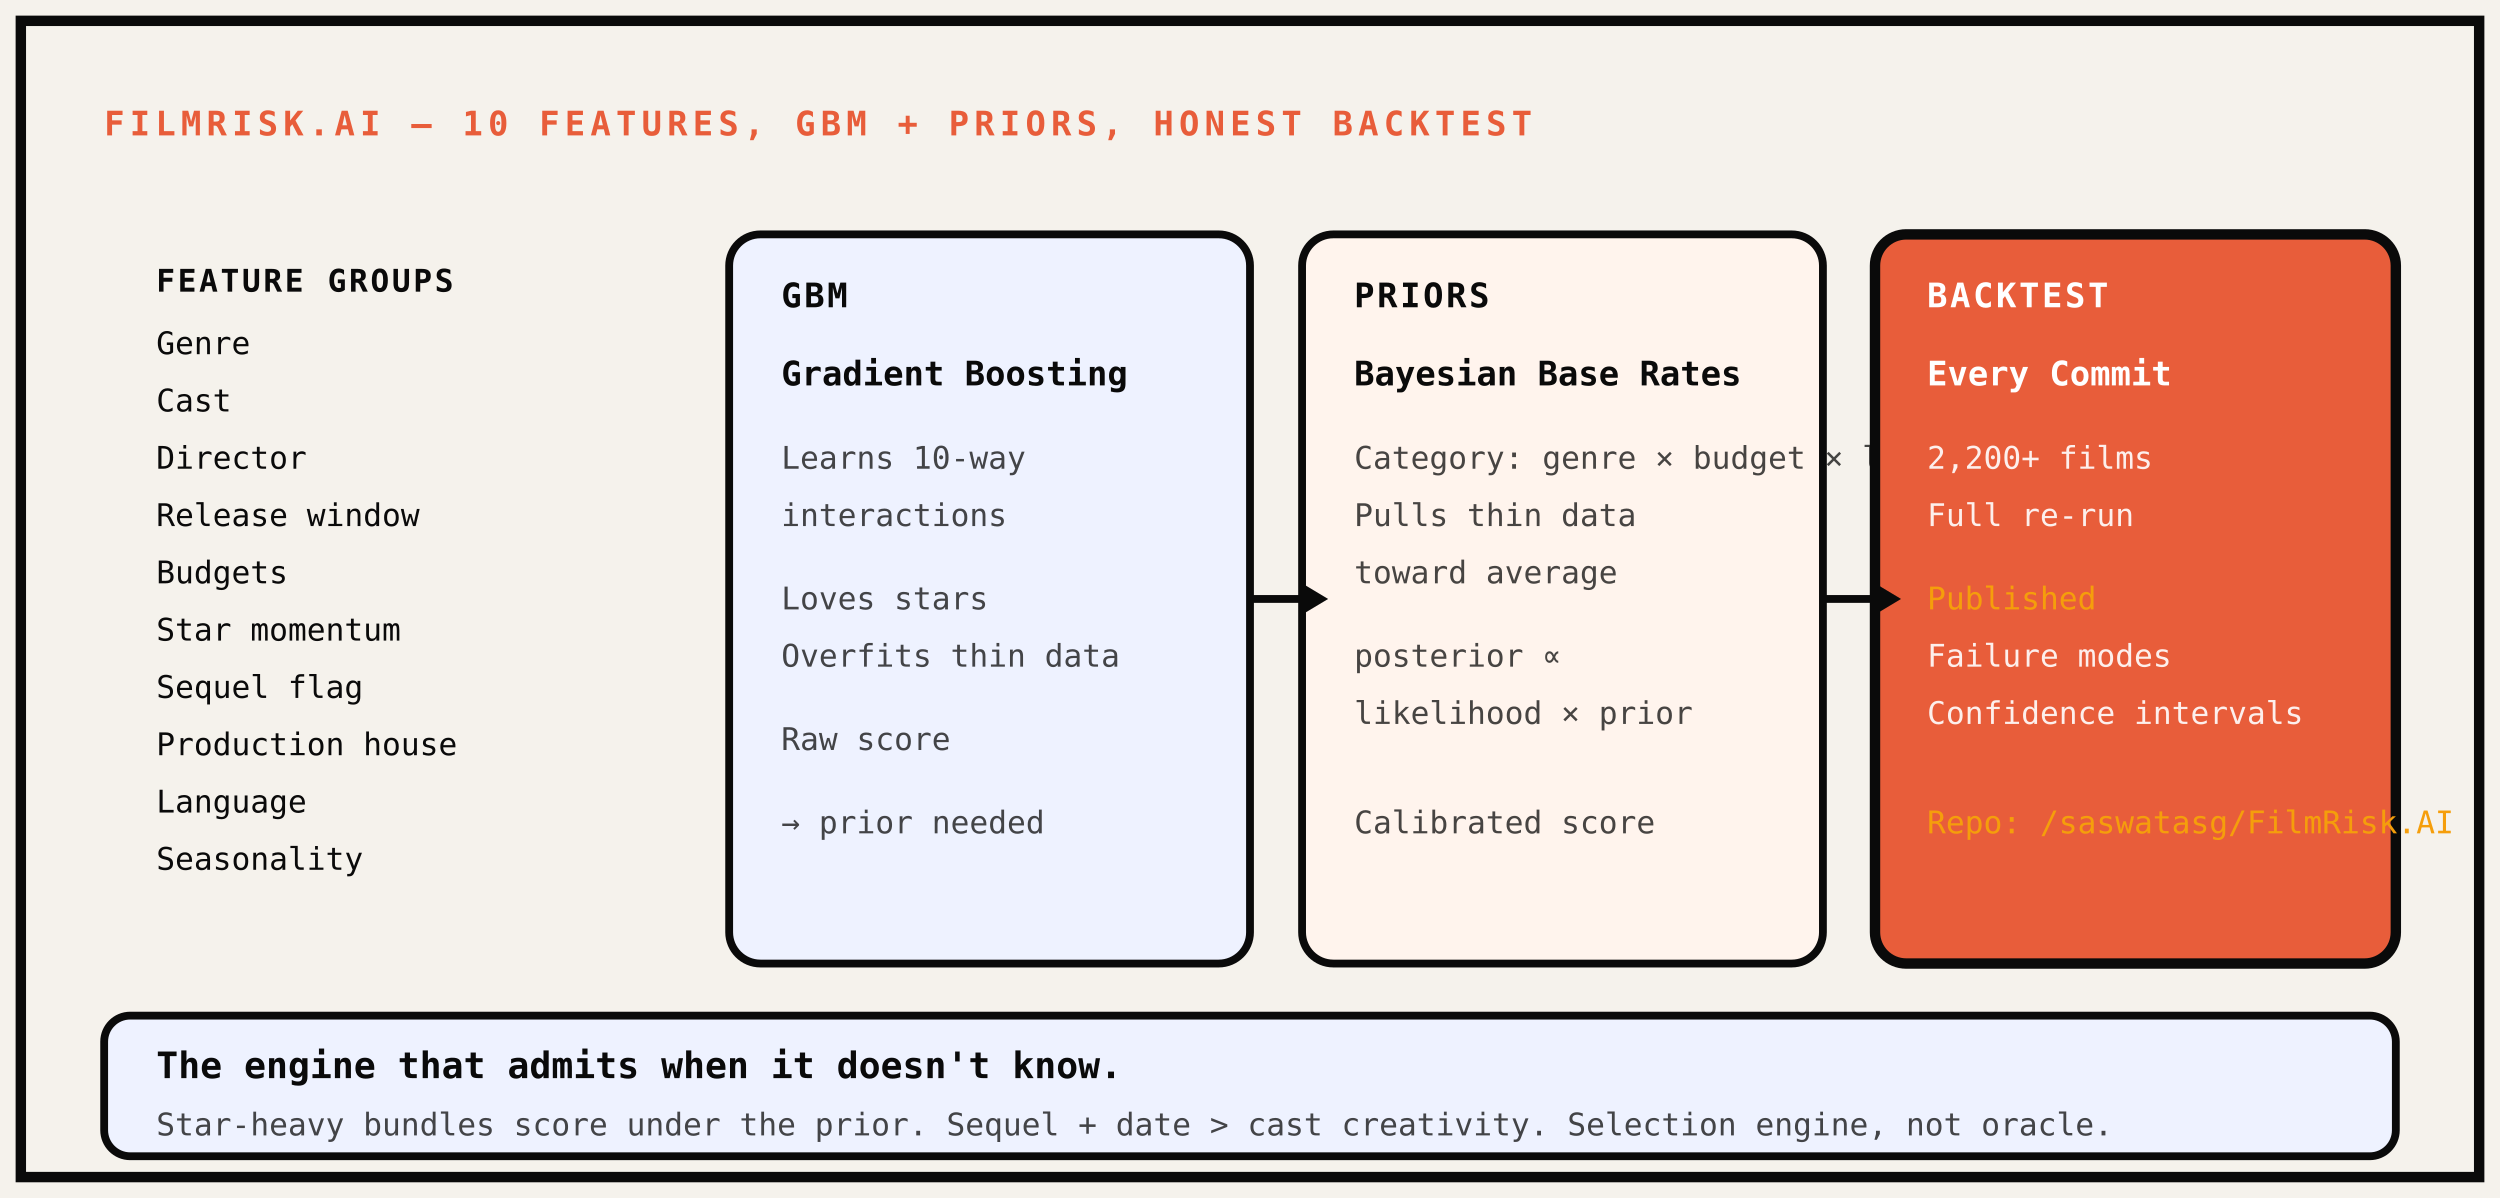
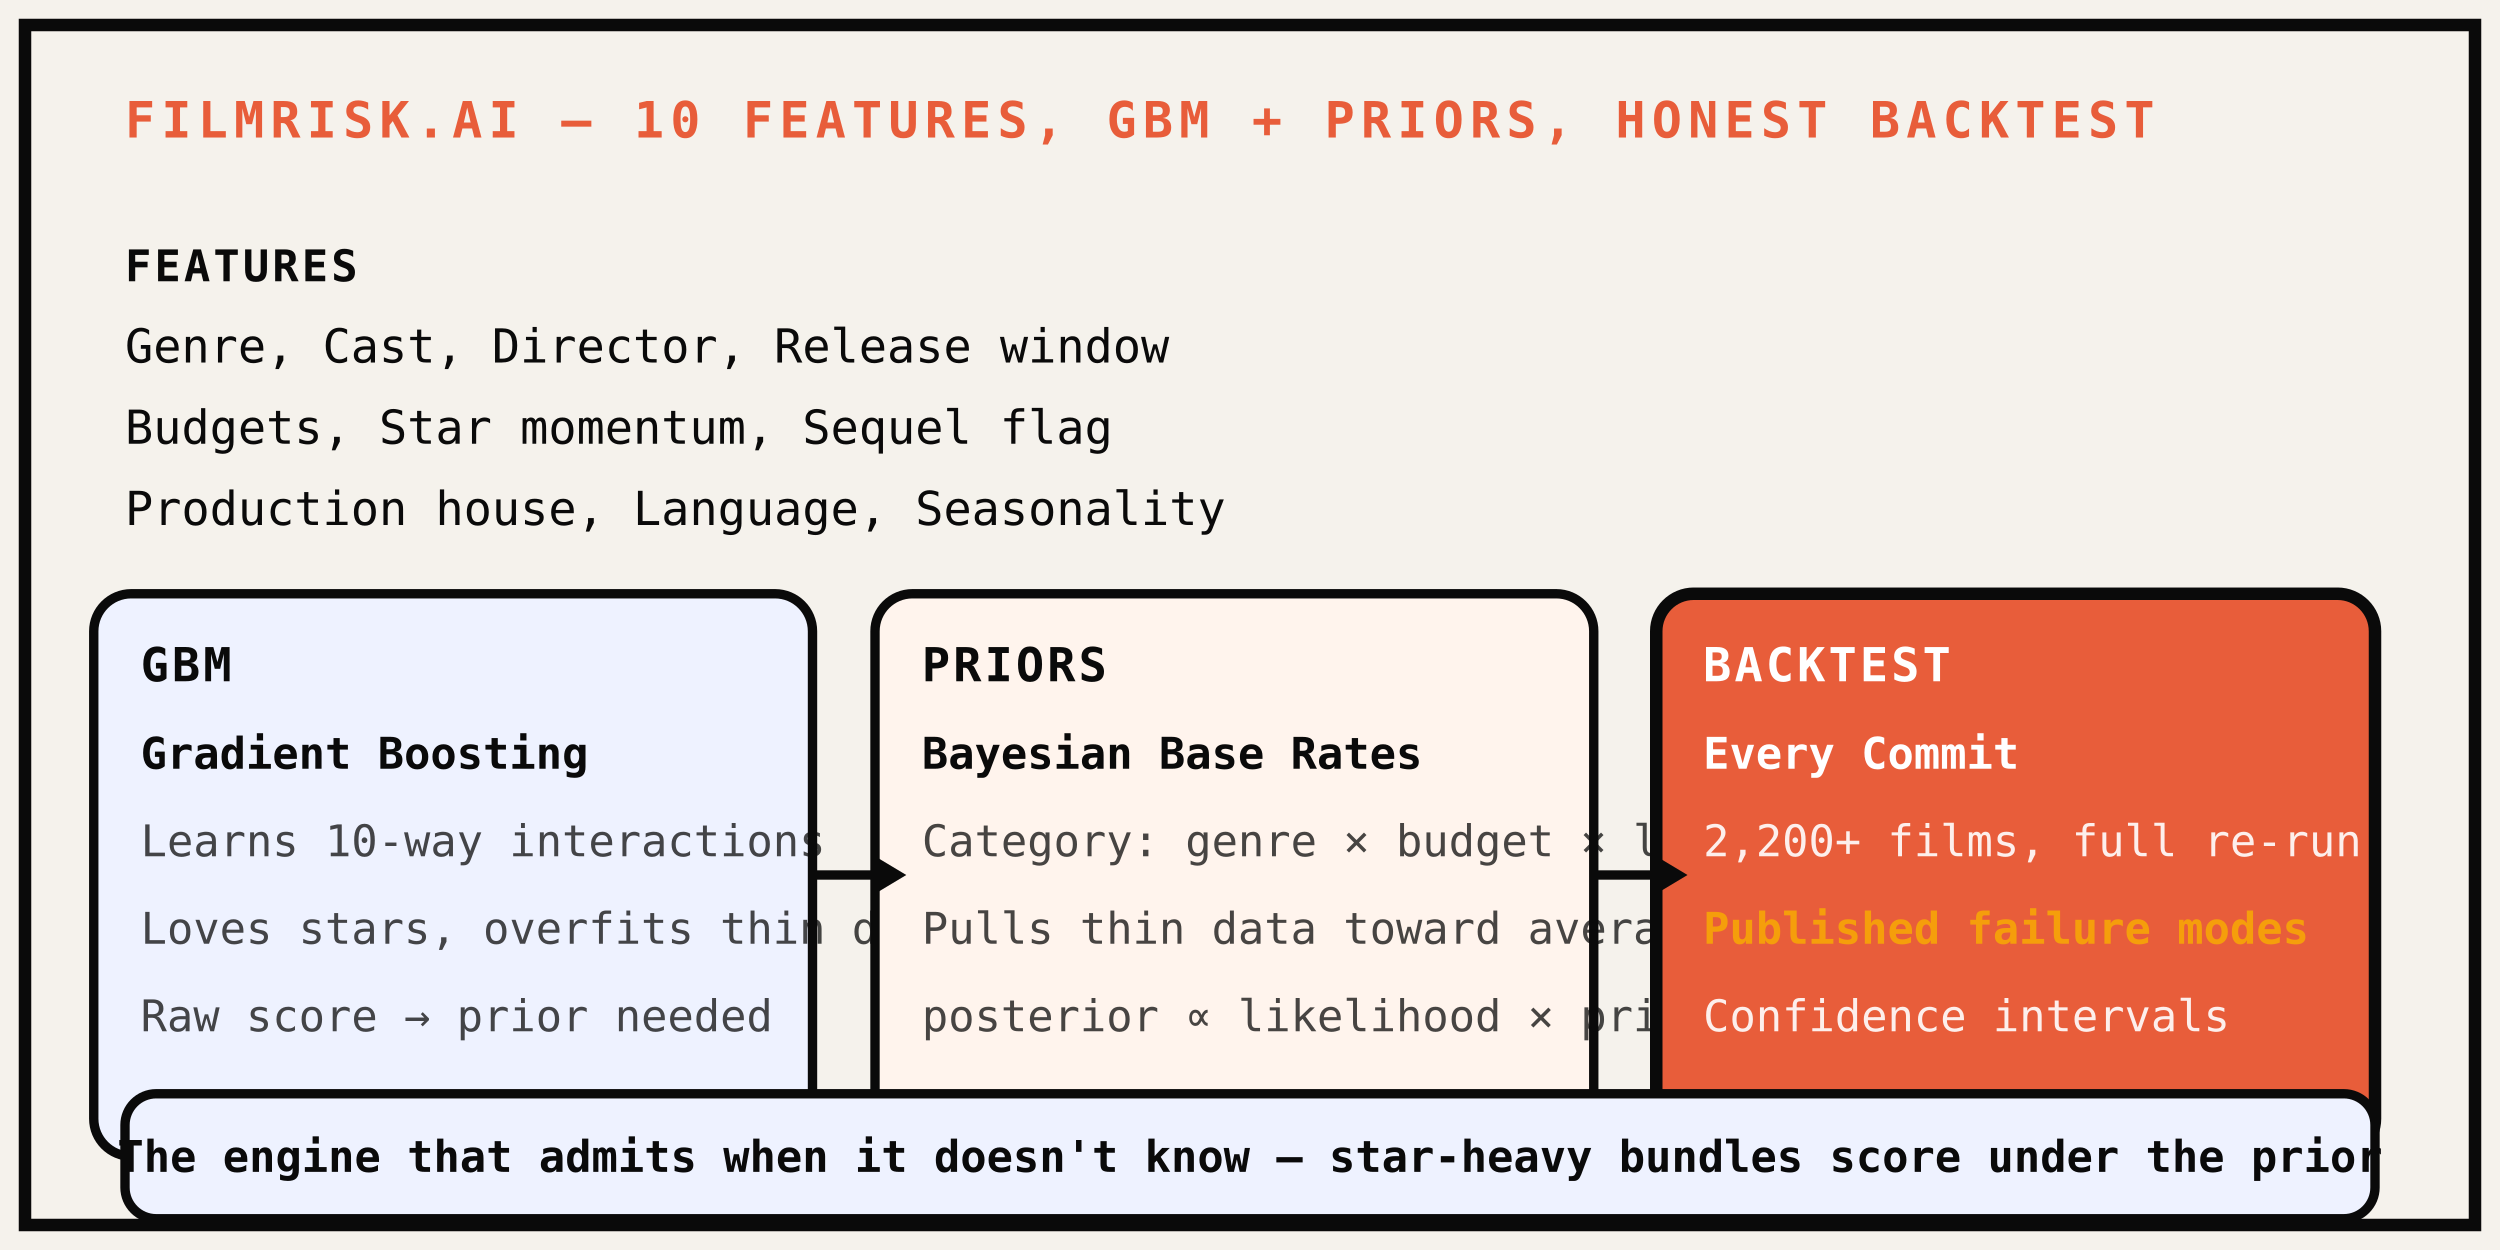
- <svg xmlns="http://www.w3.org/2000/svg" viewBox="0 0 960 460" font-family="ui-monospace, SFMono-Regular, Menlo, monospace">
-   <rect width="960" height="460" fill="#F5F2EC" />
-   <rect x="8" y="8" width="944" height="444" fill="none" stroke="#0A0A0A" stroke-width="4" />
-   <text x="40" y="52" font-size="13" font-weight="bold" fill="#E85D3A" letter-spacing="2">FILMRISK.AI — 10 FEATURES, GBM + PRIORS, HONEST BACKTEST</text>
-   <text x="60" y="112" font-size="12" font-weight="bold" fill="#0A0A0A" letter-spacing="1">FEATURE GROUPS</text>
-   <text x="60" y="136" font-size="12" fill="#0A0A0A">Genre</text>
-   <text x="60" y="158" font-size="12" fill="#0A0A0A">Cast</text>
-   <text x="60" y="180" font-size="12" fill="#0A0A0A">Director</text>
-   <text x="60" y="202" font-size="12" fill="#0A0A0A">Release window</text>
-   <text x="60" y="224" font-size="12" fill="#0A0A0A">Budgets</text>
-   <text x="60" y="246" font-size="12" fill="#0A0A0A">Star momentum</text>
-   <text x="60" y="268" font-size="12" fill="#0A0A0A">Sequel flag</text>
-   <text x="60" y="290" font-size="12" fill="#0A0A0A">Production house</text>
-   <text x="60" y="312" font-size="12" fill="#0A0A0A">Language</text>
-   <text x="60" y="334" font-size="12" fill="#0A0A0A">Seasonality</text>
-   <rect x="280" y="90" width="200" height="280" rx="12" fill="#EEF2FF" stroke="#0A0A0A" stroke-width="3" />
-   <text x="300" y="118" font-size="13" font-weight="bold" fill="#0A0A0A" letter-spacing="1">GBM</text>
-   <text x="300" y="148" font-size="13" font-weight="bold" fill="#0A0A0A">Gradient Boosting</text>
-   <text x="300" y="180" font-size="12" fill="#0A0A0A" opacity="0.75">Learns 10-way</text>
-   <text x="300" y="202" font-size="12" fill="#0A0A0A" opacity="0.75">interactions</text>
-   <text x="300" y="234" font-size="12" fill="#0A0A0A" opacity="0.75">Loves stars</text>
-   <text x="300" y="256" font-size="12" fill="#0A0A0A" opacity="0.75">Overfits thin data</text>
-   <text x="300" y="288" font-size="12" fill="#0A0A0A" opacity="0.75">Raw score</text>
-   <text x="300" y="320" font-size="12" fill="#0A0A0A" opacity="0.75">→ prior needed</text>
-   <rect x="500" y="90" width="200" height="280" rx="12" fill="#FFF4ED" stroke="#0A0A0A" stroke-width="3" />
-   <text x="520" y="118" font-size="13" font-weight="bold" fill="#0A0A0A" letter-spacing="1">PRIORS</text>
-   <text x="520" y="148" font-size="13" font-weight="bold" fill="#0A0A0A">Bayesian Base Rates</text>
-   <text x="520" y="180" font-size="12" fill="#0A0A0A" opacity="0.75">Category: genre × budget × lang</text>
-   <text x="520" y="202" font-size="12" fill="#0A0A0A" opacity="0.75">Pulls thin data</text>
-   <text x="520" y="224" font-size="12" fill="#0A0A0A" opacity="0.75">toward average</text>
-   <text x="520" y="256" font-size="12" fill="#0A0A0A" opacity="0.75">posterior ∝</text>
-   <text x="520" y="278" font-size="12" fill="#0A0A0A" opacity="0.75">likelihood × prior</text>
-   <text x="520" y="320" font-size="12" fill="#0A0A0A" opacity="0.75">Calibrated score</text>
-   <rect x="720" y="90" width="200" height="280" rx="12" fill="#E85D3A" stroke="#0A0A0A" stroke-width="4" />
-   <text x="740" y="118" font-size="13" font-weight="bold" fill="#FFFFFF" letter-spacing="1">BACKTEST</text>
-   <text x="740" y="148" font-size="13" font-weight="bold" fill="#FFFFFF">Every Commit</text>
-   <text x="740" y="180" font-size="12" fill="#FFFFFF" opacity="0.9">2,200+ films</text>
-   <text x="740" y="202" font-size="12" fill="#FFFFFF" opacity="0.9">Full re-run</text>
-   <text x="740" y="234" font-size="12" fill="#F59E0B">Published</text>
-   <text x="740" y="256" font-size="12" fill="#FFFFFF" opacity="0.9">Failure modes</text>
-   <text x="740" y="278" font-size="12" fill="#FFFFFF" opacity="0.9">Confidence intervals</text>
-   <text x="740" y="320" font-size="12" fill="#F59E0B">Repo: /saswatasg/FilmRisk.AI</text>
-   <line x1="480" y1="230" x2="500" y2="230" stroke="#0A0A0A" stroke-width="3" />
-   <polygon points="500,224 510,230 500,236" fill="#0A0A0A" />
-   <line x1="700" y1="230" x2="720" y2="230" stroke="#0A0A0A" stroke-width="3" />
-   <polygon points="720,224 730,230 720,236" fill="#0A0A0A" />
-   <rect x="40" y="390" width="880" height="54" rx="10" fill="#EEF2FF" stroke="#0A0A0A" stroke-width="3" />
-   <text x="60" y="414" font-size="14" font-weight="bold" fill="#0A0A0A">The engine that admits when it doesn't know.</text>
-   <text x="60" y="436" font-size="12" fill="#0A0A0A" opacity="0.75">Star-heavy bundles score under the prior. Sequel + date &gt; cast creativity. Selection engine, not oracle.</text>
+ <svg xmlns="http://www.w3.org/2000/svg" viewBox="0 0 800 400" preserveAspectRatio="xMidYMid meet" font-family="ui-monospace, SFMono-Regular, Menlo, monospace">
+   <rect width="800" height="400" fill="#F5F2EC" />
+   <rect x="8" y="8" width="784" height="384" fill="none" stroke="#0A0A0A" stroke-width="4" />
+   <text x="40" y="44" font-size="16" font-weight="bold" fill="#E85D3A" letter-spacing="2">FILMRISK.AI — 10 FEATURES, GBM + PRIORS, HONEST BACKTEST</text>
+   <text x="40" y="90" font-size="14" font-weight="bold" fill="#0A0A0A" letter-spacing="1">FEATURES</text>
+   <text x="40" y="116" font-size="15" fill="#0A0A0A">Genre, Cast, Director, Release window</text>
+   <text x="40" y="142" font-size="15" fill="#0A0A0A">Budgets, Star momentum, Sequel flag</text>
+   <text x="40" y="168" font-size="15" fill="#0A0A0A">Production house, Language, Seasonality</text>
+   <rect x="30" y="190" width="230" height="180" rx="12" fill="#EEF2FF" stroke="#0A0A0A" stroke-width="3" />
+   <text x="45" y="218" font-size="15" font-weight="bold" fill="#0A0A0A" letter-spacing="1">GBM</text>
+   <text x="45" y="246" font-size="14" font-weight="bold" fill="#0A0A0A">Gradient Boosting</text>
+   <text x="45" y="274" font-size="14" fill="#0A0A0A" opacity="0.75">Learns 10-way interactions</text>
+   <text x="45" y="302" font-size="14" fill="#0A0A0A" opacity="0.75">Loves stars, overfits thin data</text>
+   <text x="45" y="330" font-size="14" fill="#0A0A0A" opacity="0.75">Raw score → prior needed</text>
+   <rect x="280" y="190" width="230" height="180" rx="12" fill="#FFF4ED" stroke="#0A0A0A" stroke-width="3" />
+   <text x="295" y="218" font-size="15" font-weight="bold" fill="#0A0A0A" letter-spacing="1">PRIORS</text>
+   <text x="295" y="246" font-size="14" font-weight="bold" fill="#0A0A0A">Bayesian Base Rates</text>
+   <text x="295" y="274" font-size="14" fill="#0A0A0A" opacity="0.75">Category: genre × budget × lang</text>
+   <text x="295" y="302" font-size="14" fill="#0A0A0A" opacity="0.75">Pulls thin data toward average</text>
+   <text x="295" y="330" font-size="14" fill="#0A0A0A" opacity="0.75">posterior ∝ likelihood × prior</text>
+   <rect x="530" y="190" width="230" height="180" rx="12" fill="#E85D3A" stroke="#0A0A0A" stroke-width="4" />
+   <text x="545" y="218" font-size="15" font-weight="bold" fill="#FFFFFF" letter-spacing="1">BACKTEST</text>
+   <text x="545" y="246" font-size="14" font-weight="bold" fill="#FFFFFF">Every Commit</text>
+   <text x="545" y="274" font-size="14" fill="#FFFFFF" opacity="0.9">2,200+ films, full re-run</text>
+   <text x="545" y="302" font-size="14" fill="#F59E0B" font-weight="bold">Published failure modes</text>
+   <text x="545" y="330" font-size="14" fill="#FFFFFF" opacity="0.9">Confidence intervals</text>
+   <line x1="260" y1="280" x2="280" y2="280" stroke="#0A0A0A" stroke-width="3" />
+   <polygon points="280,274 290,280 280,286" fill="#0A0A0A" />
+   <line x1="510" y1="280" x2="530" y2="280" stroke="#0A0A0A" stroke-width="3" />
+   <polygon points="530,274 540,280 530,286" fill="#0A0A0A" />
+   <rect x="40" y="350" width="720" height="40" rx="10" fill="#EEF2FF" stroke="#0A0A0A" stroke-width="3" />
+   <text x="400" y="375" font-size="14" font-weight="bold" fill="#0A0A0A" text-anchor="middle">The engine that admits when it doesn't know — star-heavy bundles score under the prior</text>
</svg>
